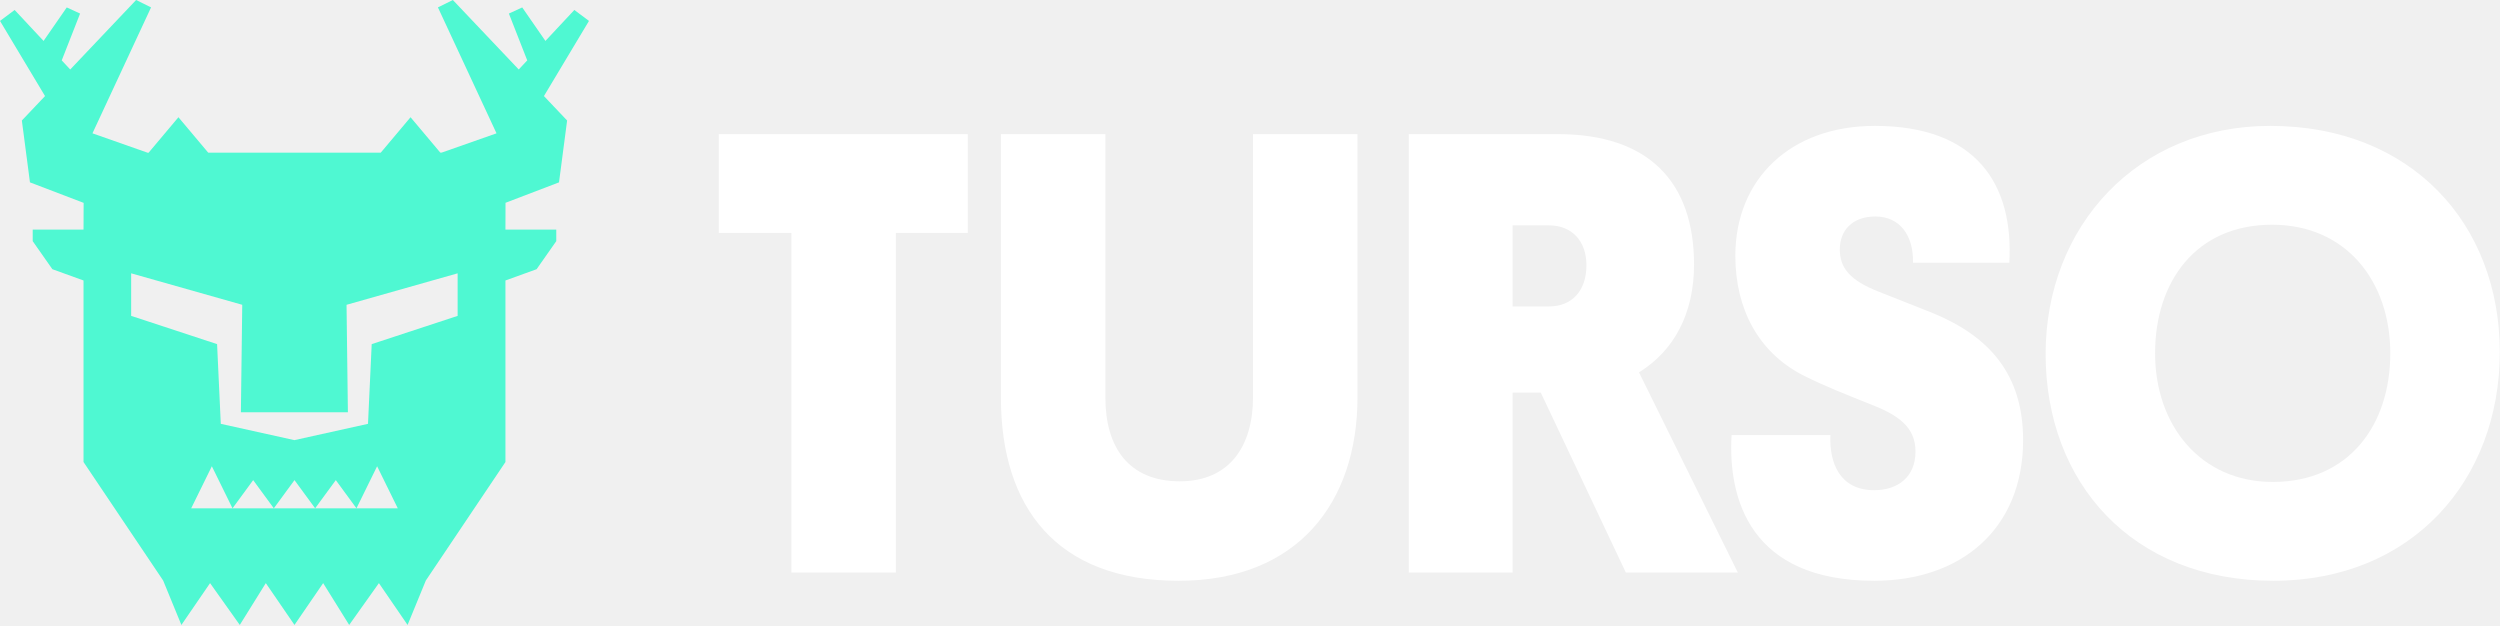
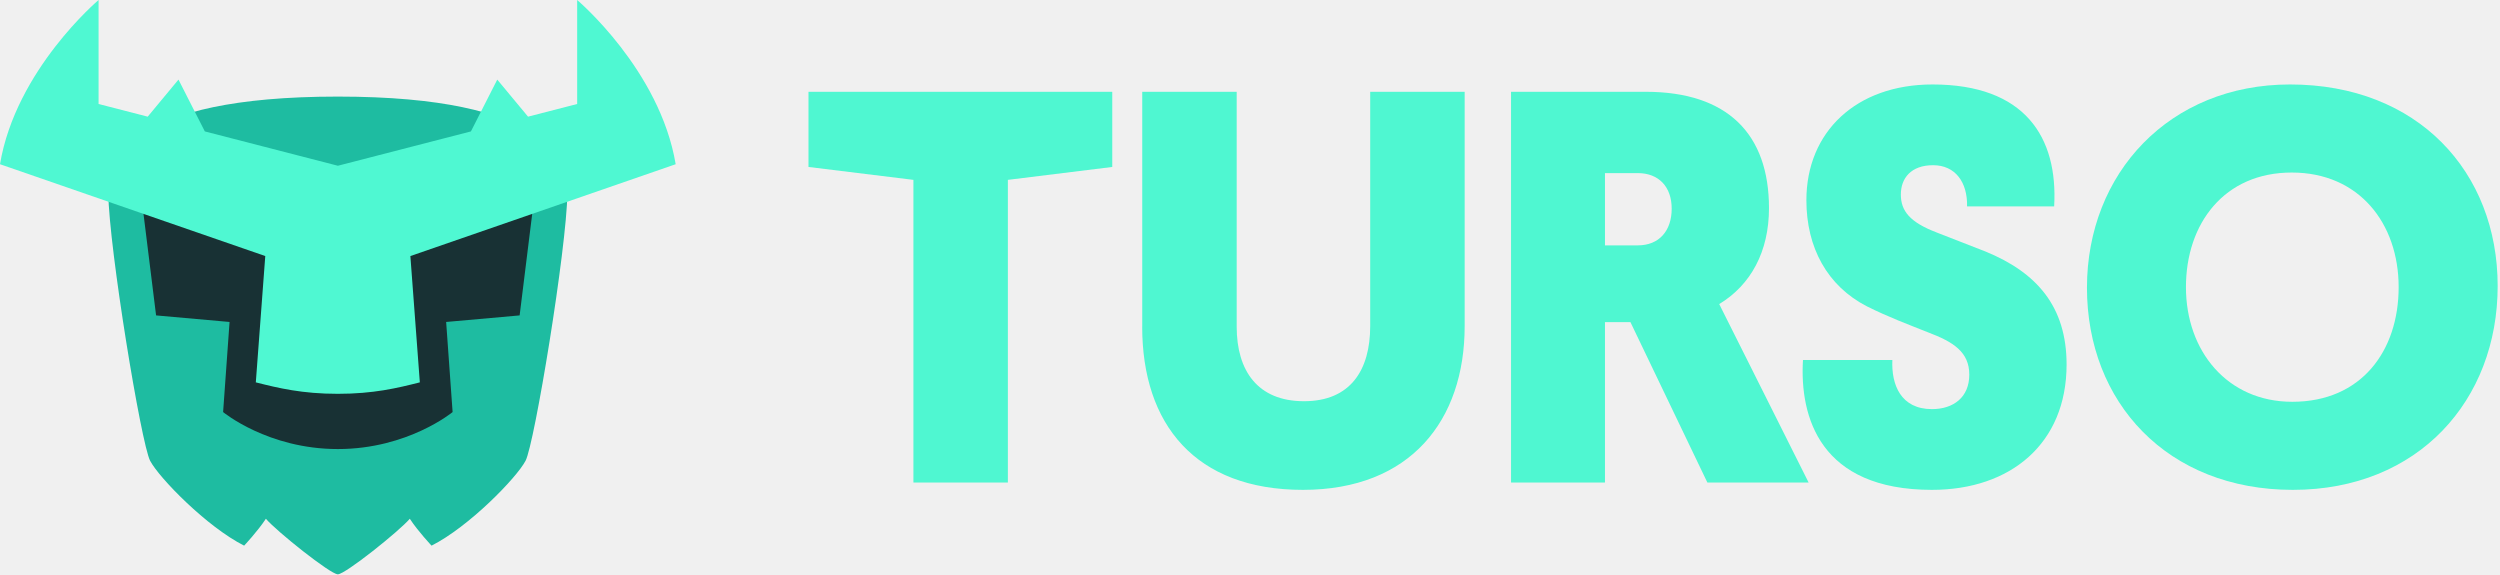
- <svg xmlns="http://www.w3.org/2000/svg" width="1303" height="326" viewBox="0 0 1303 326" fill="none">
-   <path d="M466.914 121.417V298.41H412.464V121.417H374.643V69.904H504.408V121.417H466.914Z" fill="white" />
-   <path d="M521.683 207.272V69.904H576.132V207.272C576.132 233.028 588.195 250.859 614.931 250.859C640.691 250.859 653.08 232.697 653.08 206.941V69.904H707.526V206.942C707.526 262.087 676.228 302.703 614.28 302.703C550.7 302.703 521.683 264.397 521.683 207.272Z" fill="white" />
-   <path d="M854.24 194.063L905.754 298.409H847.392L803.054 204.629H788.379V298.409H734.255V69.904H811.855C859.13 69.904 882.935 94.671 882.935 137.927C882.935 163.354 872.498 182.836 854.24 194.063ZM788.379 117.454V159.721H807.294C819.682 159.721 826.853 151.136 826.853 138.257C826.853 125.709 819.354 117.454 807.294 117.454H788.379Z" fill="white" />
-   <path d="M979.447 152.127L1007.81 163.354C1037.15 175.571 1054.44 195.384 1054.44 229.396C1054.44 275.625 1022.15 302.702 976.838 302.702C912.278 302.702 900.546 260.105 902.498 226.754H954.012C953.362 241.283 958.902 255.483 976.838 255.483C989.227 255.483 998.356 248.548 998.356 235.34C998.356 222.462 989.227 216.188 974.557 210.574C963.141 205.951 951.732 201.658 939.343 195.385C916.517 183.497 904.457 161.043 904.457 133.305C904.457 93.35 933.145 65.612 977.16 65.612C1030.31 65.612 1049.55 96.321 1047.26 136.938H997.055C997.377 122.739 990.206 112.832 977.489 112.832C965.1 112.832 958.902 120.426 958.902 130.003C958.902 139.579 964.121 146.183 979.447 152.127Z" fill="white" />
-   <path d="M1183.22 65.612C1256.91 65.612 1302.89 116.794 1302.89 183.497C1302.89 250.199 1257.23 302.702 1184.85 302.702C1111.17 302.702 1066.18 251.52 1066.18 184.487C1066.18 118.115 1113.78 65.612 1183.22 65.612ZM1184.53 251.19C1224.31 251.19 1245.82 221.471 1245.82 184.157C1245.82 146.844 1223 117.125 1184.2 117.125C1144.43 117.125 1123.23 146.844 1123.23 184.157C1123.23 221.801 1147.03 251.19 1184.53 251.19Z" fill="white" />
-   <path d="M306.974 10.902L299.346 5.195L284.27 21.334L272.183 3.875L265.23 7.067L274.797 31.474L270.367 36.216L236.028 0L228.245 3.856L258.782 69.49L230.169 79.549H229.487L213.975 61.103L198.451 79.565H108.521L92.997 61.103L77.441 79.603H76.96L48.19 69.489L78.729 3.856L70.945 0L36.605 36.215L32.175 31.473L41.743 7.067L34.791 3.874L22.704 21.333L7.628 5.195L0 10.902L23.47 50.069L11.391 62.806L15.614 95.045L43.588 105.729L43.532 119.668H17.043V125.684L27.297 140.311L43.532 146.188V240.805L85.03 302.565L94.541 325.72L109.486 303.924L124.977 325.72L138.539 303.924L153.486 325.72L168.432 303.924L181.995 325.72L197.485 303.924L212.43 325.72L221.941 302.565L263.439 240.805V146.188L279.674 140.311L289.928 125.684V119.668H263.439L263.479 105.693L291.357 95.045L295.58 62.807L283.501 50.069L306.974 10.902ZM185.788 264.93H99.65L110.417 243.011L121.185 264.93L131.951 250.24L142.718 264.93L153.486 250.239L164.253 264.93L175.021 250.24L185.788 264.93L196.554 243.011L207.322 264.93H185.788ZM238.521 164.632L193.731 179.355L191.801 220.899L153.438 229.4L115.076 220.899L113.146 179.355L68.356 164.632V142.455L126.259 158.862L125.553 214.873H181.322L180.617 158.862L238.52 142.455L238.521 164.632Z" fill="#4FF8D2" />
+ <svg xmlns="http://www.w3.org/2000/svg" width="740" height="170" viewBox="0 0 740 170" fill="none">
+   <path d="M100 170C97.81 170 81.8 157.2 78.7 153.55C76.26 157.28 72.26 161.51 72.26 161.51C61.21 155.94 47.09 141.45 44.43 136.38C41.81 131.38 32.3 73.8 32.04 57.08C31.7 47.67 37.89 28.59 100 28.59C162.11 28.59 168.29 47.67 167.96 57.08C167.71 73.8 158.2 131.38 155.57 136.38C152.91 141.45 138.79 155.94 127.74 161.51C127.74 161.51 123.74 157.28 121.3 153.55C118.2 157.2 102.19 170 100 170Z" fill="#1EBCA1" />
+   <path d="M100 132.92C79.27 132.92 66.04 121.97 66.04 121.97L67.95 95.3L46.2 93.36L42.29 61.81H157.72L153.81 93.36L132.06 95.3L133.97 121.97C133.97 121.97 120.74 132.92 100.01 132.92H100Z" fill="#183134" />
+   <path d="M121.48 75.79L200 48.61C195.33 20.67 170.84 0 170.84 0V30.78L156.3 34.53L147.19 23.56L139.39 38.9L100.01 49.06L60.63 38.9L52.83 23.56L43.72 34.53L29.18 30.78V0C29.18 0 4.67 20.67 0 48.61L78.52 75.79L75.72 113.18C82.42 114.88 89.47 116.57 100 116.57C110.53 116.57 117.57 114.88 124.27 113.18L121.47 75.79H121.48Z" fill="#4FF8D2" />
+   <path d="M298.33 53.24V142.82H270.37V53.24L239.31 49.42V27.17H329.23V49.42L298.33 53.24Z" fill="#4FF7D1" />
+   <path d="M338.1 96.7V27.17H366.06V96.7C366.06 109.74 372.26 118.76 385.99 118.76C399.72 118.76 405.58 109.57 405.58 96.53V27.17H433.54V96.53C433.54 124.44 417.47 145 385.65 145C353.83 145 338.09 125.61 338.09 96.7H338.1Z" fill="#4FF7D1" />
+   <path d="M508.89 90.01L535.35 142.82H505.38L482.61 95.35H475.07V142.82H447.27V27.17H487.12C511.4 27.17 523.62 39.71 523.62 61.6C523.62 74.47 518.26 84.33 508.88 90.01H508.89ZM475.07 51.24V72.63H484.78C491.14 72.63 494.82 68.28 494.82 61.77C494.82 55.26 490.97 51.24 484.78 51.24H475.07Z" fill="#4FF7D1" />
+   <path d="M573.19 68.79L587.76 74.47C602.83 80.65 611.71 90.68 611.71 107.9C611.71 131.3 595.13 145 571.86 145C538.7 145 532.68 123.44 533.68 106.56H560.14C559.81 113.91 562.65 121.1 571.86 121.1C578.22 121.1 582.91 117.59 582.91 110.9C582.91 104.21 578.22 101.21 570.69 98.37C564.83 96.03 558.97 93.86 552.61 90.68C540.89 84.66 534.69 73.3 534.69 59.26C534.69 39.04 549.42 25 572.03 25C599.33 25 609.21 40.54 608.03 61.1H582.25C582.42 53.91 578.73 48.9 572.2 48.9C565.67 48.9 562.65 52.74 562.65 57.59C562.65 62.44 565.33 65.78 573.2 68.79H573.19Z" fill="#4FF7D1" />
+   <path d="M677.85 25C715.7 25 739.31 50.91 739.31 84.67C739.31 118.43 715.86 145 678.69 145C641.52 145 617.74 119.1 617.74 85.17C617.74 51.24 642.19 25 677.85 25ZM678.52 118.93C698.95 118.93 710 103.89 710 85C710 66.11 698.28 51.07 678.35 51.07C658.42 51.07 647.04 66.11 647.04 85C647.04 103.89 659.26 118.93 678.52 118.93Z" fill="#4FF7D1" />
</svg>
